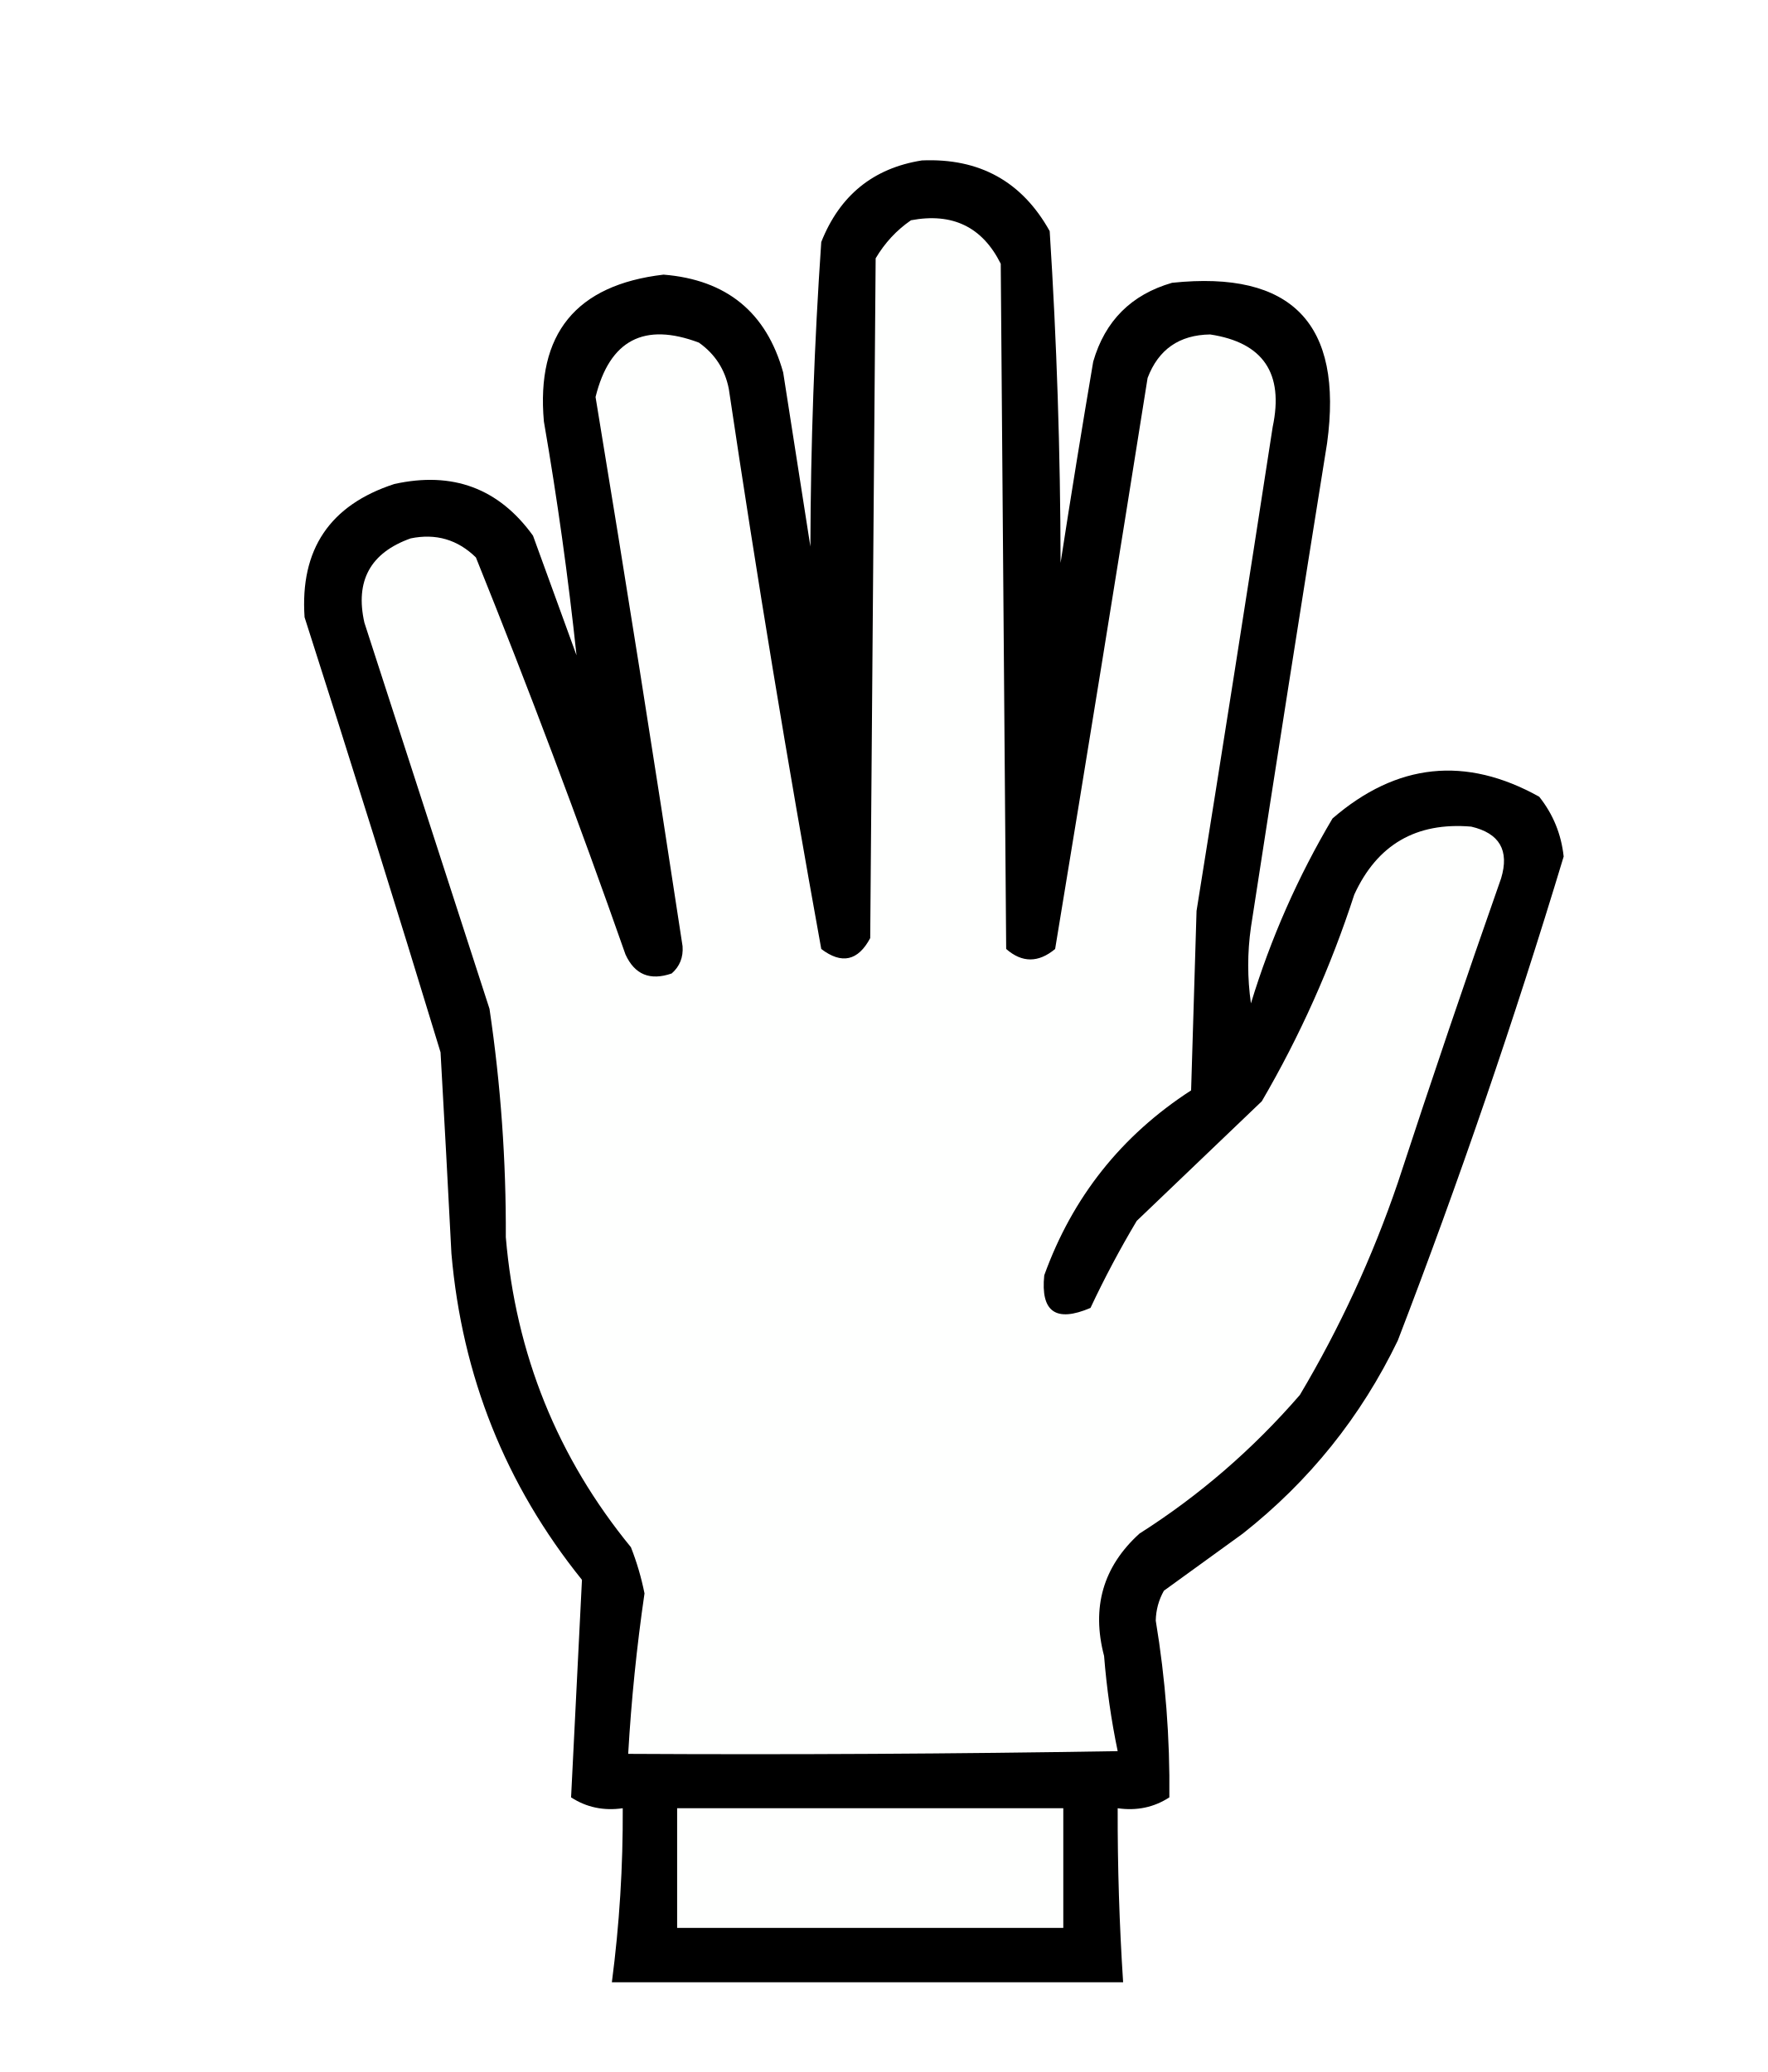
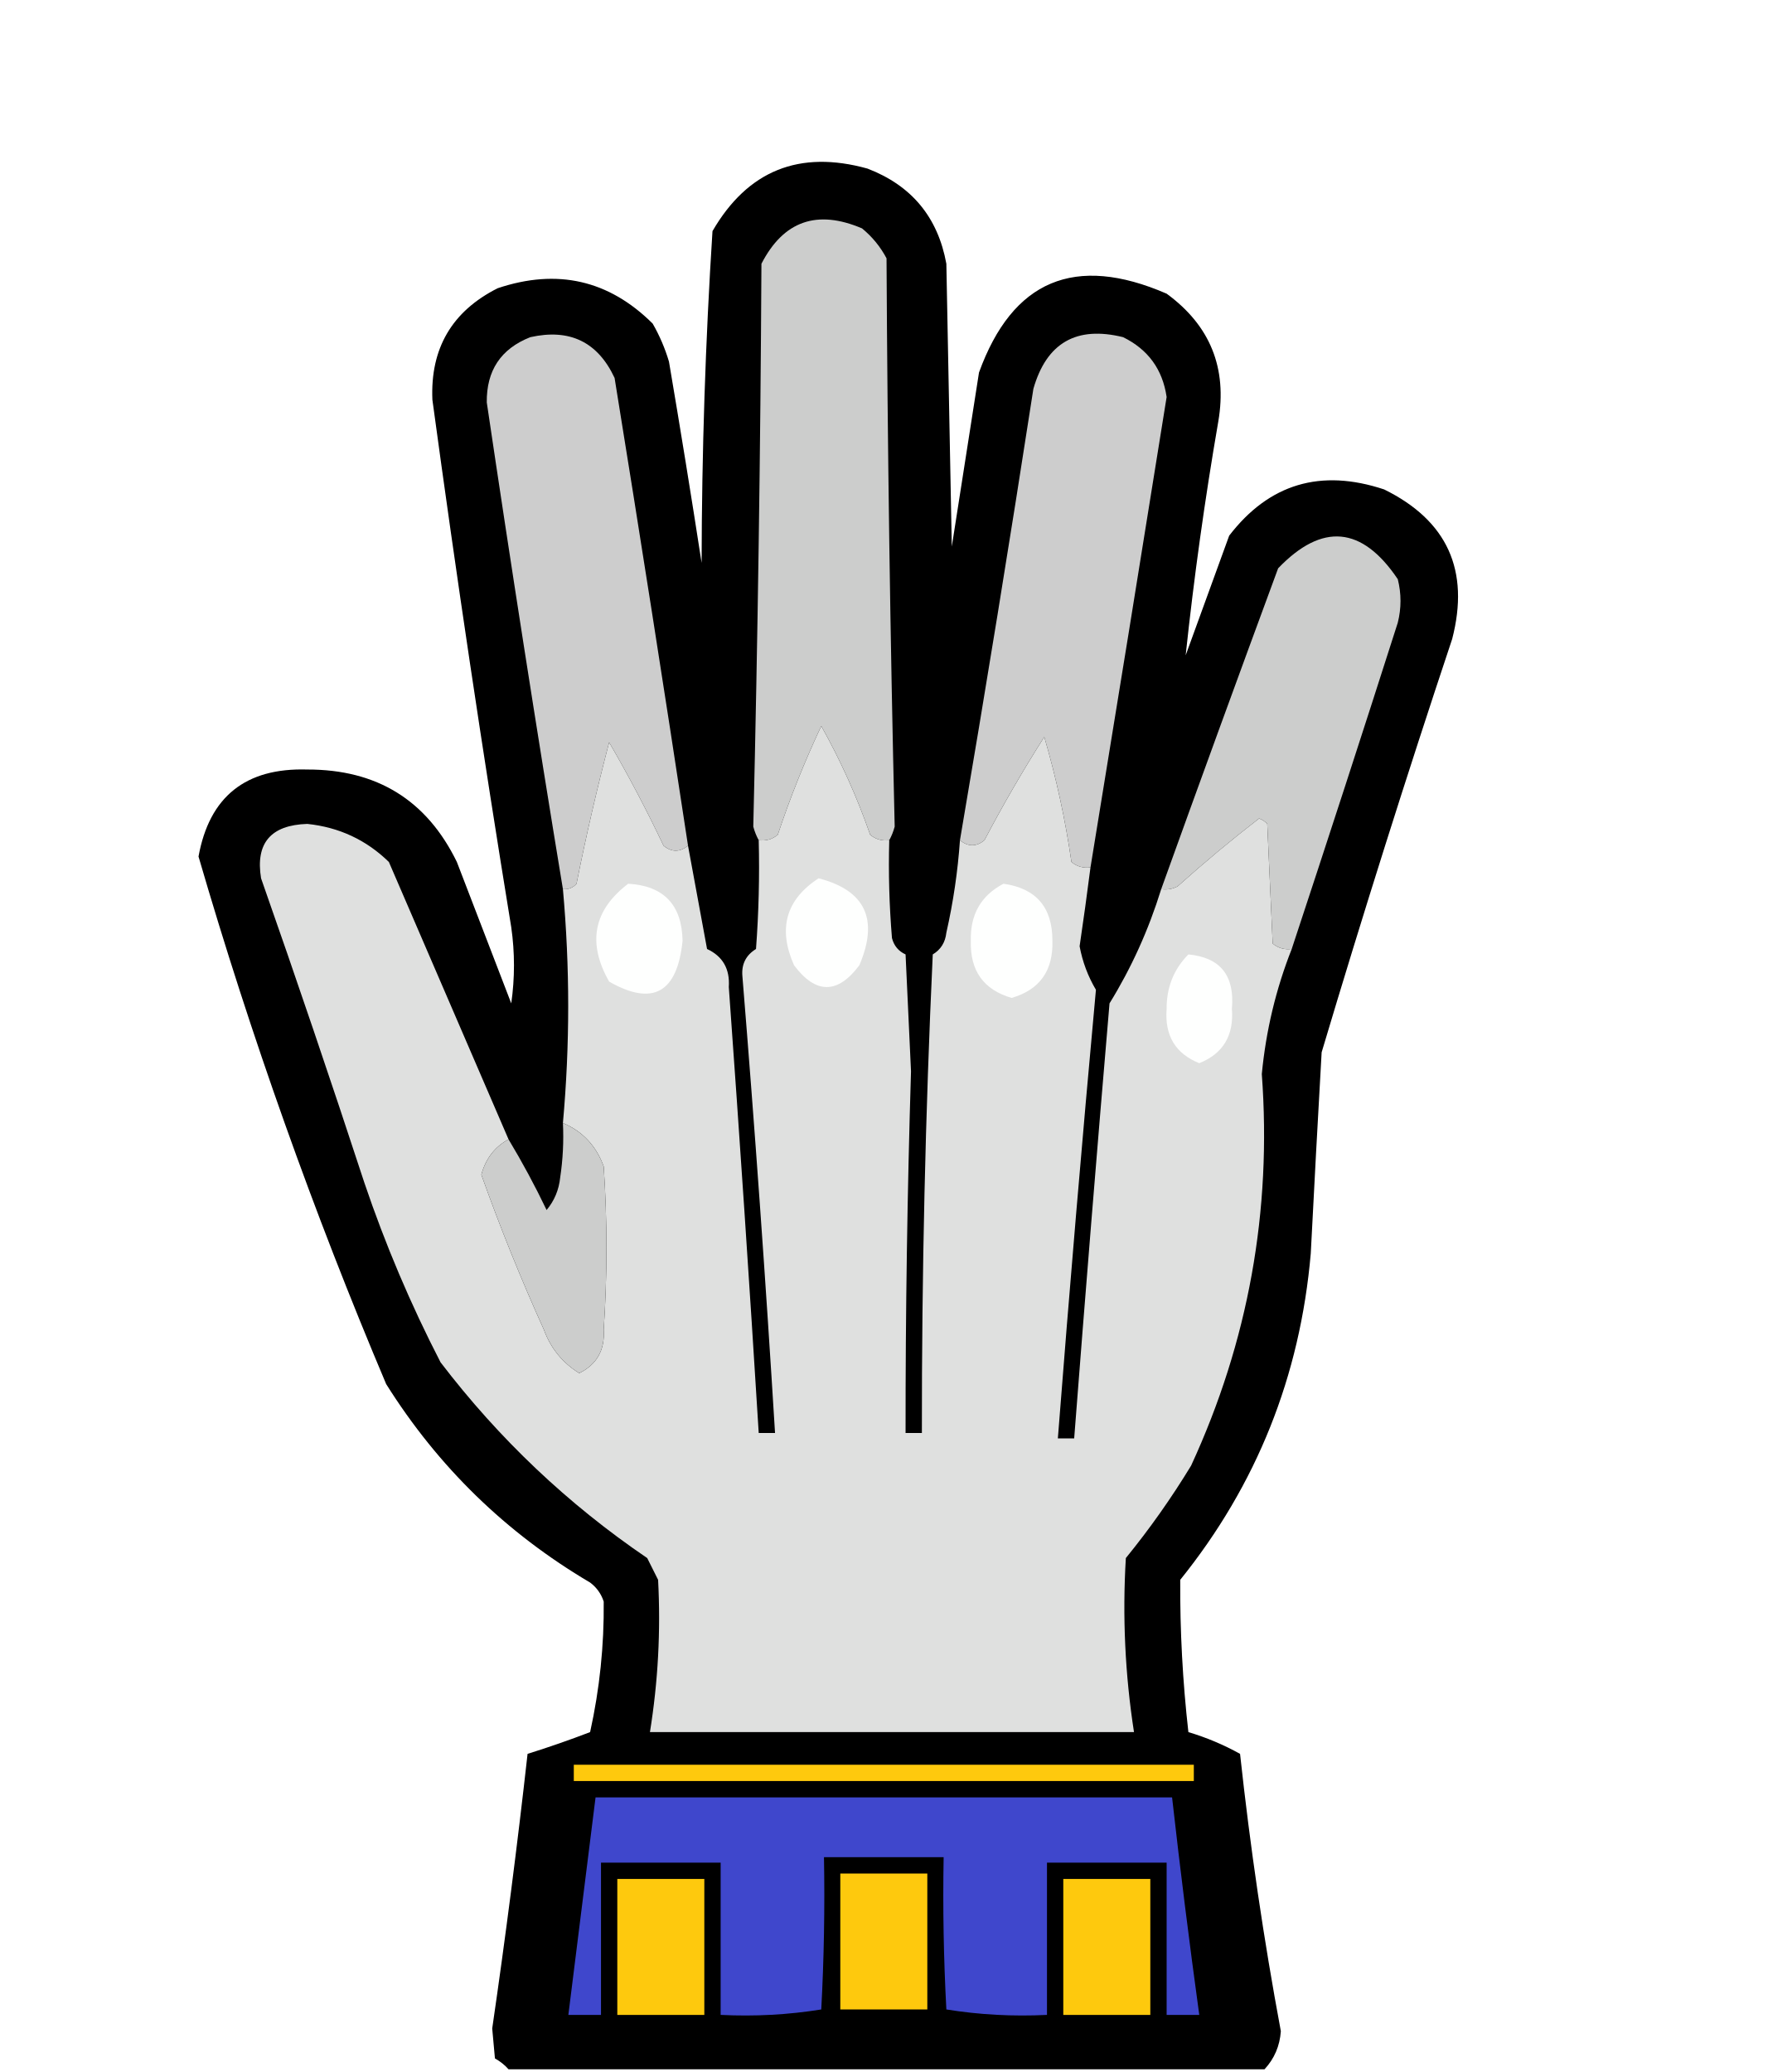
<svg xmlns="http://www.w3.org/2000/svg" version="1.1" width="325px" height="381px" style="shape-rendering:geometricPrecision; text-rendering:geometricPrecision; image-rendering:optimizeQuality; fill-rule:evenodd; clip-rule:evenodd">
  <g>
-     <path style="opacity:1" fill="#000000" d="M 169.5,29.5 C 180.087,29.04 187.92,33.373 193,42.5C 194.298,62.769 194.965,83.102 195,103.5C 196.907,91.152 198.907,78.819 201,66.5C 203.167,59 208,54.167 215.5,52C 237.519,49.686 247.019,59.519 244,81.5C 239.24,111.152 234.574,140.819 230,170.5C 229.333,175.167 229.333,179.833 230,184.5C 233.656,172.516 238.656,161.183 245,150.5C 256.808,140.295 269.475,138.962 283,146.5C 285.556,149.712 287.056,153.378 287.5,157.5C 278.429,187.545 268.263,217.212 257,246.5C 250.24,260.513 240.74,272.346 228.5,282C 223.667,285.5 218.833,289 214,292.5C 213.042,294.199 212.542,296.033 212.5,298C 214.286,308.782 215.12,319.615 215,330.5C 212.174,332.34 209.007,333.006 205.5,332.5C 205.47,343.181 205.804,353.848 206.5,364.5C 175.167,364.5 143.833,364.5 112.5,364.5C 113.888,353.89 114.555,343.223 114.5,332.5C 110.993,333.006 107.826,332.34 105,330.5C 105.667,317.166 106.333,303.833 107,290.5C 92.96,273.063 84.96,253.063 83,230.5C 82.368,218.165 81.702,205.831 81,193.5C 72.865,166.761 64.531,140.095 56,113.5C 55.149,101.023 60.649,92.856 72.5,89C 83.221,86.624 91.721,89.791 98,98.5C 100.667,105.833 103.333,113.167 106,120.5C 104.474,106.15 102.474,91.817 100,77.5C 98.561,61.388 105.894,52.388 122,50.5C 133.593,51.437 140.926,57.437 144,68.5C 145.667,79.167 147.333,89.833 149,100.5C 149.052,81.781 149.718,63.115 151,44.5C 154.401,35.919 160.568,30.919 169.5,29.5 Z" />
+     <path style="opacity:1" fill="#000000" d="M 232.5,380.5 C 186.167,380.5 139.833,380.5 93.5,380.5C 92.828,379.733 91.995,379.066 91,378.5C 90.833,376.667 90.667,374.833 90.5,373C 92.948,356.2 95.114,339.367 97,322.5C 100.879,321.287 104.712,319.953 108.5,318.5C 110.251,310.573 111.085,302.573 111,294.5C 110.535,293.069 109.701,291.903 108.5,291C 93.047,281.881 80.547,269.714 71,254.5C 57.618,222.854 46.118,190.521 36.5,157.5C 38.495,146.485 45.162,141.152 56.5,141.5C 69.301,141.475 78.467,147.142 84,158.5C 87.333,167.167 90.667,175.833 94,184.5C 94.667,179.833 94.667,175.167 94,170.5C 88.731,138.222 83.898,105.889 79.5,73.5C 79.101,64.071 83.101,57.237 91.5,53C 102.447,49.327 111.947,51.494 120,59.5C 121.275,61.717 122.275,64.051 123,66.5C 125.093,78.819 127.093,91.152 129,103.5C 129.035,83.102 129.702,62.769 131,42.5C 137.468,31.355 146.968,27.521 159.5,31C 167.612,34.112 172.445,39.946 174,48.5C 174.333,65.833 174.667,83.167 175,100.5C 176.667,89.833 178.333,79.167 180,68.5C 186.15,51.519 197.65,46.685 214.5,54C 222.506,59.849 225.672,67.682 224,77.5C 221.526,91.817 219.526,106.15 218,120.5C 220.667,113.167 223.333,105.833 226,98.5C 233.333,88.952 242.833,86.119 254.5,90C 266.107,95.717 270.273,104.884 267,117.5C 258.6,142.7 250.6,168.033 243,193.5C 242.298,205.831 241.632,218.165 241,230.5C 239.04,253.063 231.04,273.063 217,290.5C 216.945,299.85 217.445,309.183 218.5,318.5C 221.829,319.498 224.996,320.831 228,322.5C 229.848,339.589 232.348,356.589 235.5,373.5C 235.305,376.218 234.305,378.551 232.5,380.5 Z" />
  </g>
  <g>
-     <path style="opacity:1" fill="#fefffe" d="M 167.5,40.5 C 175.128,39.065 180.628,41.731 184,48.5C 184.333,90.5 184.667,132.5 185,174.5C 187.925,177.059 190.925,177.059 194,174.5C 199.775,139.519 205.441,104.519 211,69.5C 212.994,64.248 216.828,61.582 222.5,61.5C 232.254,62.978 236.087,68.645 234,78.5C 229.426,108.181 224.76,137.848 220,167.5C 219.667,178.5 219.333,189.5 219,200.5C 206.183,208.798 197.183,220.132 192,234.5C 191.308,241.219 194.141,243.219 200.5,240.5C 203.079,235.008 205.912,229.675 209,224.5C 216.667,217.167 224.333,209.833 232,202.5C 239.009,190.487 244.676,177.821 249,164.5C 253.212,155.309 260.379,151.142 270.5,152C 275.71,153.211 277.544,156.377 276,161.5C 269.469,180.092 263.136,198.759 257,217.5C 252.339,231.162 246.339,244.162 239,256.5C 230.347,266.495 220.514,274.995 209.5,282C 202.818,288.064 200.651,295.564 203,304.5C 203.472,310.432 204.306,316.265 205.5,322C 175.502,322.5 145.502,322.667 115.5,322.5C 116.072,312.618 117.072,302.784 118.5,293C 117.917,290.082 117.084,287.249 116,284.5C 102.489,267.991 94.823,248.991 93,227.5C 93.064,213.407 92.064,199.407 90,185.5C 82.337,161.844 74.67,138.178 67,114.5C 65.263,106.806 68.097,101.639 75.5,99C 80.135,98.046 84.135,99.212 87.5,102.5C 97.204,126.584 106.37,150.917 115,175.5C 116.691,179.213 119.525,180.379 123.5,179C 124.98,177.701 125.646,176.034 125.5,174C 120.383,140.299 115.05,106.632 109.5,73C 112.09,62.538 118.424,59.205 128.5,63C 131.467,65.1 133.3,67.934 134,71.5C 139.128,105.936 144.795,140.269 151,174.5C 154.761,177.359 157.761,176.692 160,172.5C 160.333,130.833 160.667,89.167 161,47.5C 162.694,44.642 164.861,42.309 167.5,40.5 Z" />
+     <path style="opacity:1" fill="#cccdcc" d="M 163.5,154.5 C 162.178,154.67 161.011,154.337 160,153.5C 157.574,146.547 154.574,139.881 151,133.5C 147.942,140.007 145.275,146.674 143,153.5C 141.989,154.337 140.822,154.67 139.5,154.5C 139.077,153.735 138.743,152.902 138.5,152C 139.323,117.529 139.823,83.029 140,48.5C 144.051,40.626 150.218,38.459 158.5,42C 160.378,43.543 161.878,45.376 163,47.5C 163.177,82.363 163.677,117.196 164.5,152C 164.257,152.902 163.923,153.735 163.5,154.5 Z" />
  </g>
  <g>
-     <path style="opacity:1" fill="#fefffe" d="M 124.5,332.5 C 148.167,332.5 171.833,332.5 195.5,332.5C 195.5,339.833 195.5,347.167 195.5,354.5C 171.833,354.5 148.167,354.5 124.5,354.5C 124.5,347.167 124.5,339.833 124.5,332.5 Z" />
+     <path style="opacity:1" fill="#cdcdcd" d="M 126.5,155.5 C 124.99,156.728 123.49,156.728 122,155.5C 118.922,149.009 115.588,142.675 112,136.5C 109.746,145.104 107.746,153.77 106,162.5C 105.329,163.252 104.496,163.586 103.5,163.5C 98.645,134.044 93.978,104.211 89.5,74C 89.431,68.128 92.098,64.128 97.5,62C 104.743,60.372 109.909,62.872 113,69.5C 117.641,98.155 122.141,126.822 126.5,155.5 Z" />
+   </g>
+   <g>
+     <path style="opacity:1" fill="#cdcdcd" d="M 200.5,159.5 C 199.178,159.67 198.011,159.337 197,158.5C 195.867,150.694 194.2,143.027 192,135.5C 188.081,141.67 184.414,148.003 181,154.5C 179.51,155.728 178.01,155.728 176.5,154.5C 181.213,126.886 185.713,99.22 190,71.5C 192.415,63.041 197.915,59.874 206.5,62C 211.092,64.26 213.759,67.926 214.5,73C 209.88,101.888 205.213,130.721 200.5,159.5 Z" />
+   </g>
+   <g>
+     <path style="opacity:1" fill="#cccdcc" d="M 237.5,174.5 C 236.178,174.67 235.011,174.337 234,173.5C 233.667,166.167 233.333,158.833 233,151.5C 232.586,151.043 232.086,150.709 231.5,150.5C 226.354,154.478 221.354,158.645 216.5,163C 215.552,163.483 214.552,163.649 213.5,163.5C 220.455,144.169 227.622,124.502 235,104.5C 243.097,96.069 250.43,96.736 257,106.5C 257.667,109.167 257.667,111.833 257,114.5C 250.586,134.576 244.086,154.576 237.5,174.5 Z" />
+   </g>
+   <g>
+     <path style="opacity:1" fill="#dfe0df" d="M 163.5,154.5 C 163.334,160.509 163.501,166.509 164,172.5C 164.368,173.91 165.201,174.91 166.5,175.5C 166.833,182.667 167.167,189.833 167.5,197C 166.819,219.162 166.485,241.329 166.5,263.5C 167.5,263.5 168.5,263.5 169.5,263.5C 169.471,234.151 170.137,204.817 171.5,175.5C 172.971,174.619 173.804,173.286 174,171.5C 175.269,165.889 176.102,160.222 176.5,154.5C 178.01,155.728 179.51,155.728 181,154.5C 184.414,148.003 188.081,141.67 192,135.5C 194.2,143.027 195.867,150.694 197,158.5C 198.011,159.337 199.178,159.67 200.5,159.5C 199.882,164.33 199.215,169.163 198.5,174C 199.031,176.857 200.031,179.523 201.5,182C 198.974,209.484 196.64,236.984 194.5,264.5C 195.5,264.5 196.5,264.5 197.5,264.5C 199.556,237.83 201.722,211.164 204,184.5C 208.011,178.002 211.178,171.002 213.5,163.5C 214.552,163.649 215.552,163.483 216.5,163C 221.354,158.645 226.354,154.478 231.5,150.5C 232.086,150.709 232.586,151.043 233,151.5C 233.333,158.833 233.667,166.167 234,173.5C 235.011,174.337 236.178,174.67 237.5,174.5C 234.591,181.872 232.758,189.539 232,197.5C 233.856,222.673 229.523,246.673 219,269.5C 215.389,275.444 211.389,281.111 207,286.5C 206.355,297.223 206.855,307.89 208.5,318.5C 178.833,318.5 149.167,318.5 119.5,318.5C 120.995,309.216 121.495,299.883 121,290.5C 120.333,289.167 119.667,287.833 119,286.5C 104.414,276.582 91.747,264.582 81,250.5C 75.506,239.847 70.84,228.847 67,217.5C 60.864,198.759 54.531,180.092 48,161.5C 46.945,155.045 49.778,151.711 56.5,151.5C 62.347,152.111 67.347,154.445 71.5,158.5C 78.847,175.558 86.181,192.558 93.5,209.5C 90.974,210.876 89.308,213.042 88.5,216C 91.942,225.66 95.775,235.16 100,244.5C 101.25,247.916 103.417,250.583 106.5,252.5C 109.74,250.897 111.24,248.231 111,244.5C 111.667,234.5 111.667,224.5 111,214.5C 109.615,210.687 107.115,208.021 103.5,206.5C 104.793,192.16 104.793,177.826 103.5,163.5C 104.496,163.586 105.329,163.252 106,162.5C 107.746,153.77 109.746,145.104 112,136.5C 115.588,142.675 118.922,149.009 122,155.5C 123.49,156.728 124.99,156.728 126.5,155.5C 127.664,161.813 128.83,168.147 130,174.5C 132.892,175.842 134.225,178.175 134,181.5C 135.976,208.828 137.809,236.162 139.5,263.5C 140.5,263.5 141.5,263.5 142.5,263.5C 140.784,235.48 138.784,207.48 136.5,179.5C 136.307,177.312 137.141,175.645 139,174.5C 139.5,167.842 139.666,161.175 139.5,154.5C 140.822,154.67 141.989,154.337 143,153.5C 145.275,146.674 147.942,140.007 151,133.5C 154.574,139.881 157.574,146.547 160,153.5C 161.011,154.337 162.178,154.67 163.5,154.5 Z" />
+   </g>
+   <g>
+     <path style="opacity:1" fill="#fefffe" d="M 150.5,161.5 C 159.108,163.722 161.608,169.055 158,177.5C 154,182.833 150,182.833 146,177.5C 142.994,170.771 144.494,165.438 150.5,161.5 Z" />
+   </g>
+   <g>
+     <path style="opacity:1" fill="#fefffe" d="M 115.5,162.5 C 122.044,162.879 125.378,166.379 125.5,173C 124.522,182.567 120.022,185.067 112,180.5C 107.943,173.372 109.109,167.372 115.5,162.5 Z" />
+   </g>
+   <g>
+     <path style="opacity:1" fill="#fefffe" d="M 184.5,162.5 C 190.51,163.348 193.51,166.848 193.5,173C 193.658,178.495 191.158,181.995 186,183.5C 180.842,181.995 178.342,178.495 178.5,173C 178.37,168.172 180.37,164.672 184.5,162.5 Z" />
+   </g>
+   <g>
+     <path style="opacity:1" fill="#fefffe" d="M 218.5,175.5 C 224.377,176.06 227.044,179.393 226.5,185.5C 226.886,190.408 224.886,193.741 220.5,195.5C 216.114,193.741 214.114,190.408 214.5,185.5C 214.478,181.554 215.812,178.22 218.5,175.5 Z" />
+   </g>
+   <g>
+     <path style="opacity:1" fill="#cccdcc" d="M 103.5,206.5 C 107.115,208.021 109.615,210.687 111,214.5C 111.667,224.5 111.667,234.5 111,244.5C 111.24,248.231 109.74,250.897 106.5,252.5C 103.417,250.583 101.25,247.916 100,244.5C 95.775,235.16 91.942,225.66 88.5,216C 89.308,213.042 90.974,210.876 93.5,209.5C 96.012,213.673 98.346,218.006 100.5,222.5C 101.934,220.78 102.767,218.78 103,216.5C 103.498,213.183 103.665,209.85 103.5,206.5 Z" />
+   </g>
+   <g>
+     <path style="opacity:1" fill="#fec90d" d="M 105.5,324.5 C 143.5,324.5 181.5,324.5 219.5,324.5C 219.5,325.5 219.5,326.5 219.5,327.5C 181.5,327.5 143.5,327.5 105.5,327.5C 105.5,326.5 105.5,325.5 105.5,324.5 Z" />
+   </g>
+   <g>
+     <path style="opacity:1" fill="#3f47cc" d="M 109.5,330.5 C 144.833,330.5 180.167,330.5 215.5,330.5C 217.003,343.859 218.67,357.193 220.5,370.5C 218.5,370.5 216.5,370.5 214.5,370.5C 214.5,361.167 214.5,351.833 214.5,342.5C 207.167,342.5 199.833,342.5 192.5,342.5C 192.5,351.833 192.5,361.167 192.5,370.5C 186.242,370.81 180.076,370.476 174,369.5C 173.5,360.173 173.334,350.839 173.5,341.5C 166.167,341.5 158.833,341.5 151.5,341.5C 151.666,350.839 151.5,360.173 151,369.5C 144.924,370.476 138.758,370.81 132.5,370.5C 132.5,361.167 132.5,351.833 132.5,342.5C 125.167,342.5 117.833,342.5 110.5,342.5C 110.5,351.833 110.5,361.167 110.5,370.5C 108.5,370.5 106.5,370.5 104.5,370.5C 106.167,357.167 107.833,343.833 109.5,330.5 Z" />
+   </g>
+   <g>
+     <path style="opacity:1" fill="#fec90d" d="M 154.5,344.5 C 159.833,344.5 165.167,344.5 170.5,344.5C 170.5,352.833 170.5,361.167 170.5,369.5C 165.167,369.5 159.833,369.5 154.5,369.5C 154.5,361.167 154.5,352.833 154.5,344.5 Z" />
+   </g>
+   <g>
+     <path style="opacity:1" fill="#fec90d" d="M 113.5,345.5 C 118.833,345.5 124.167,345.5 129.5,345.5C 129.5,353.833 129.5,362.167 129.5,370.5C 124.167,370.5 118.833,370.5 113.5,370.5C 113.5,362.167 113.5,353.833 113.5,345.5 Z" />
+   </g>
+   <g>
+     <path style="opacity:1" fill="#fec90d" d="M 195.5,345.5 C 200.833,345.5 206.167,345.5 211.5,345.5C 211.5,353.833 211.5,362.167 211.5,370.5C 206.167,370.5 200.833,370.5 195.5,370.5C 195.5,362.167 195.5,353.833 195.5,345.5 Z" />
  </g>
</svg>
